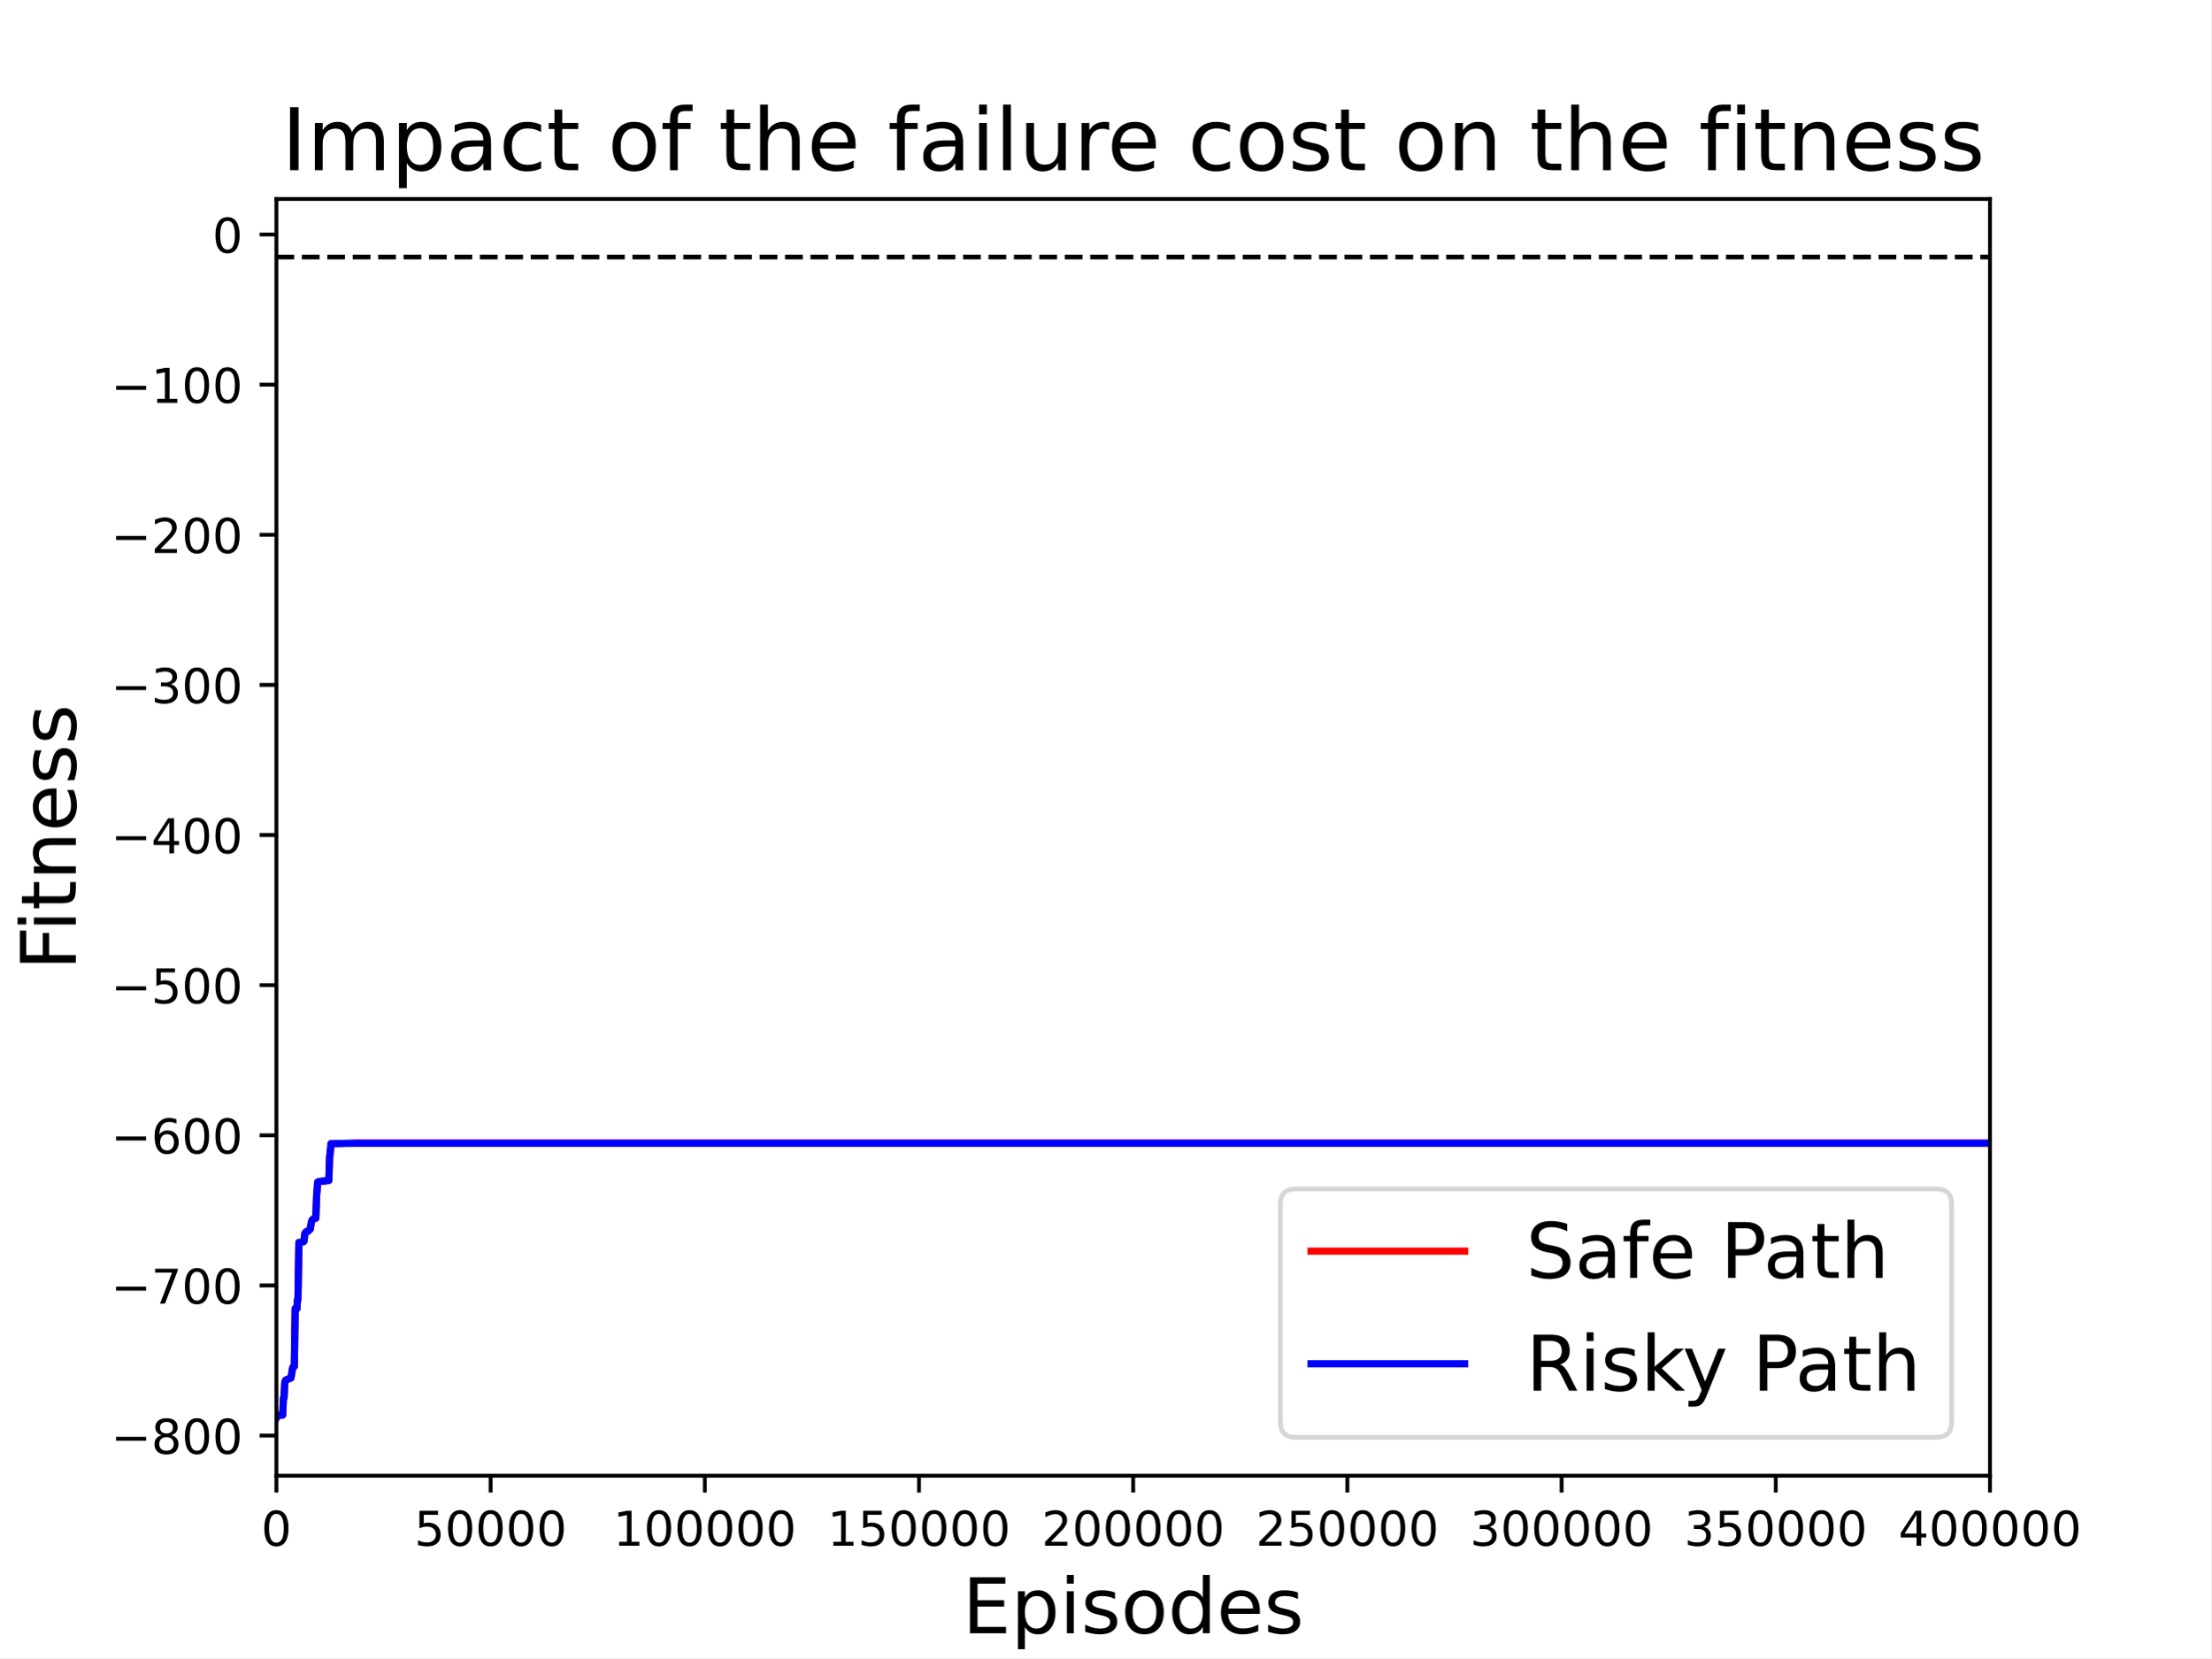
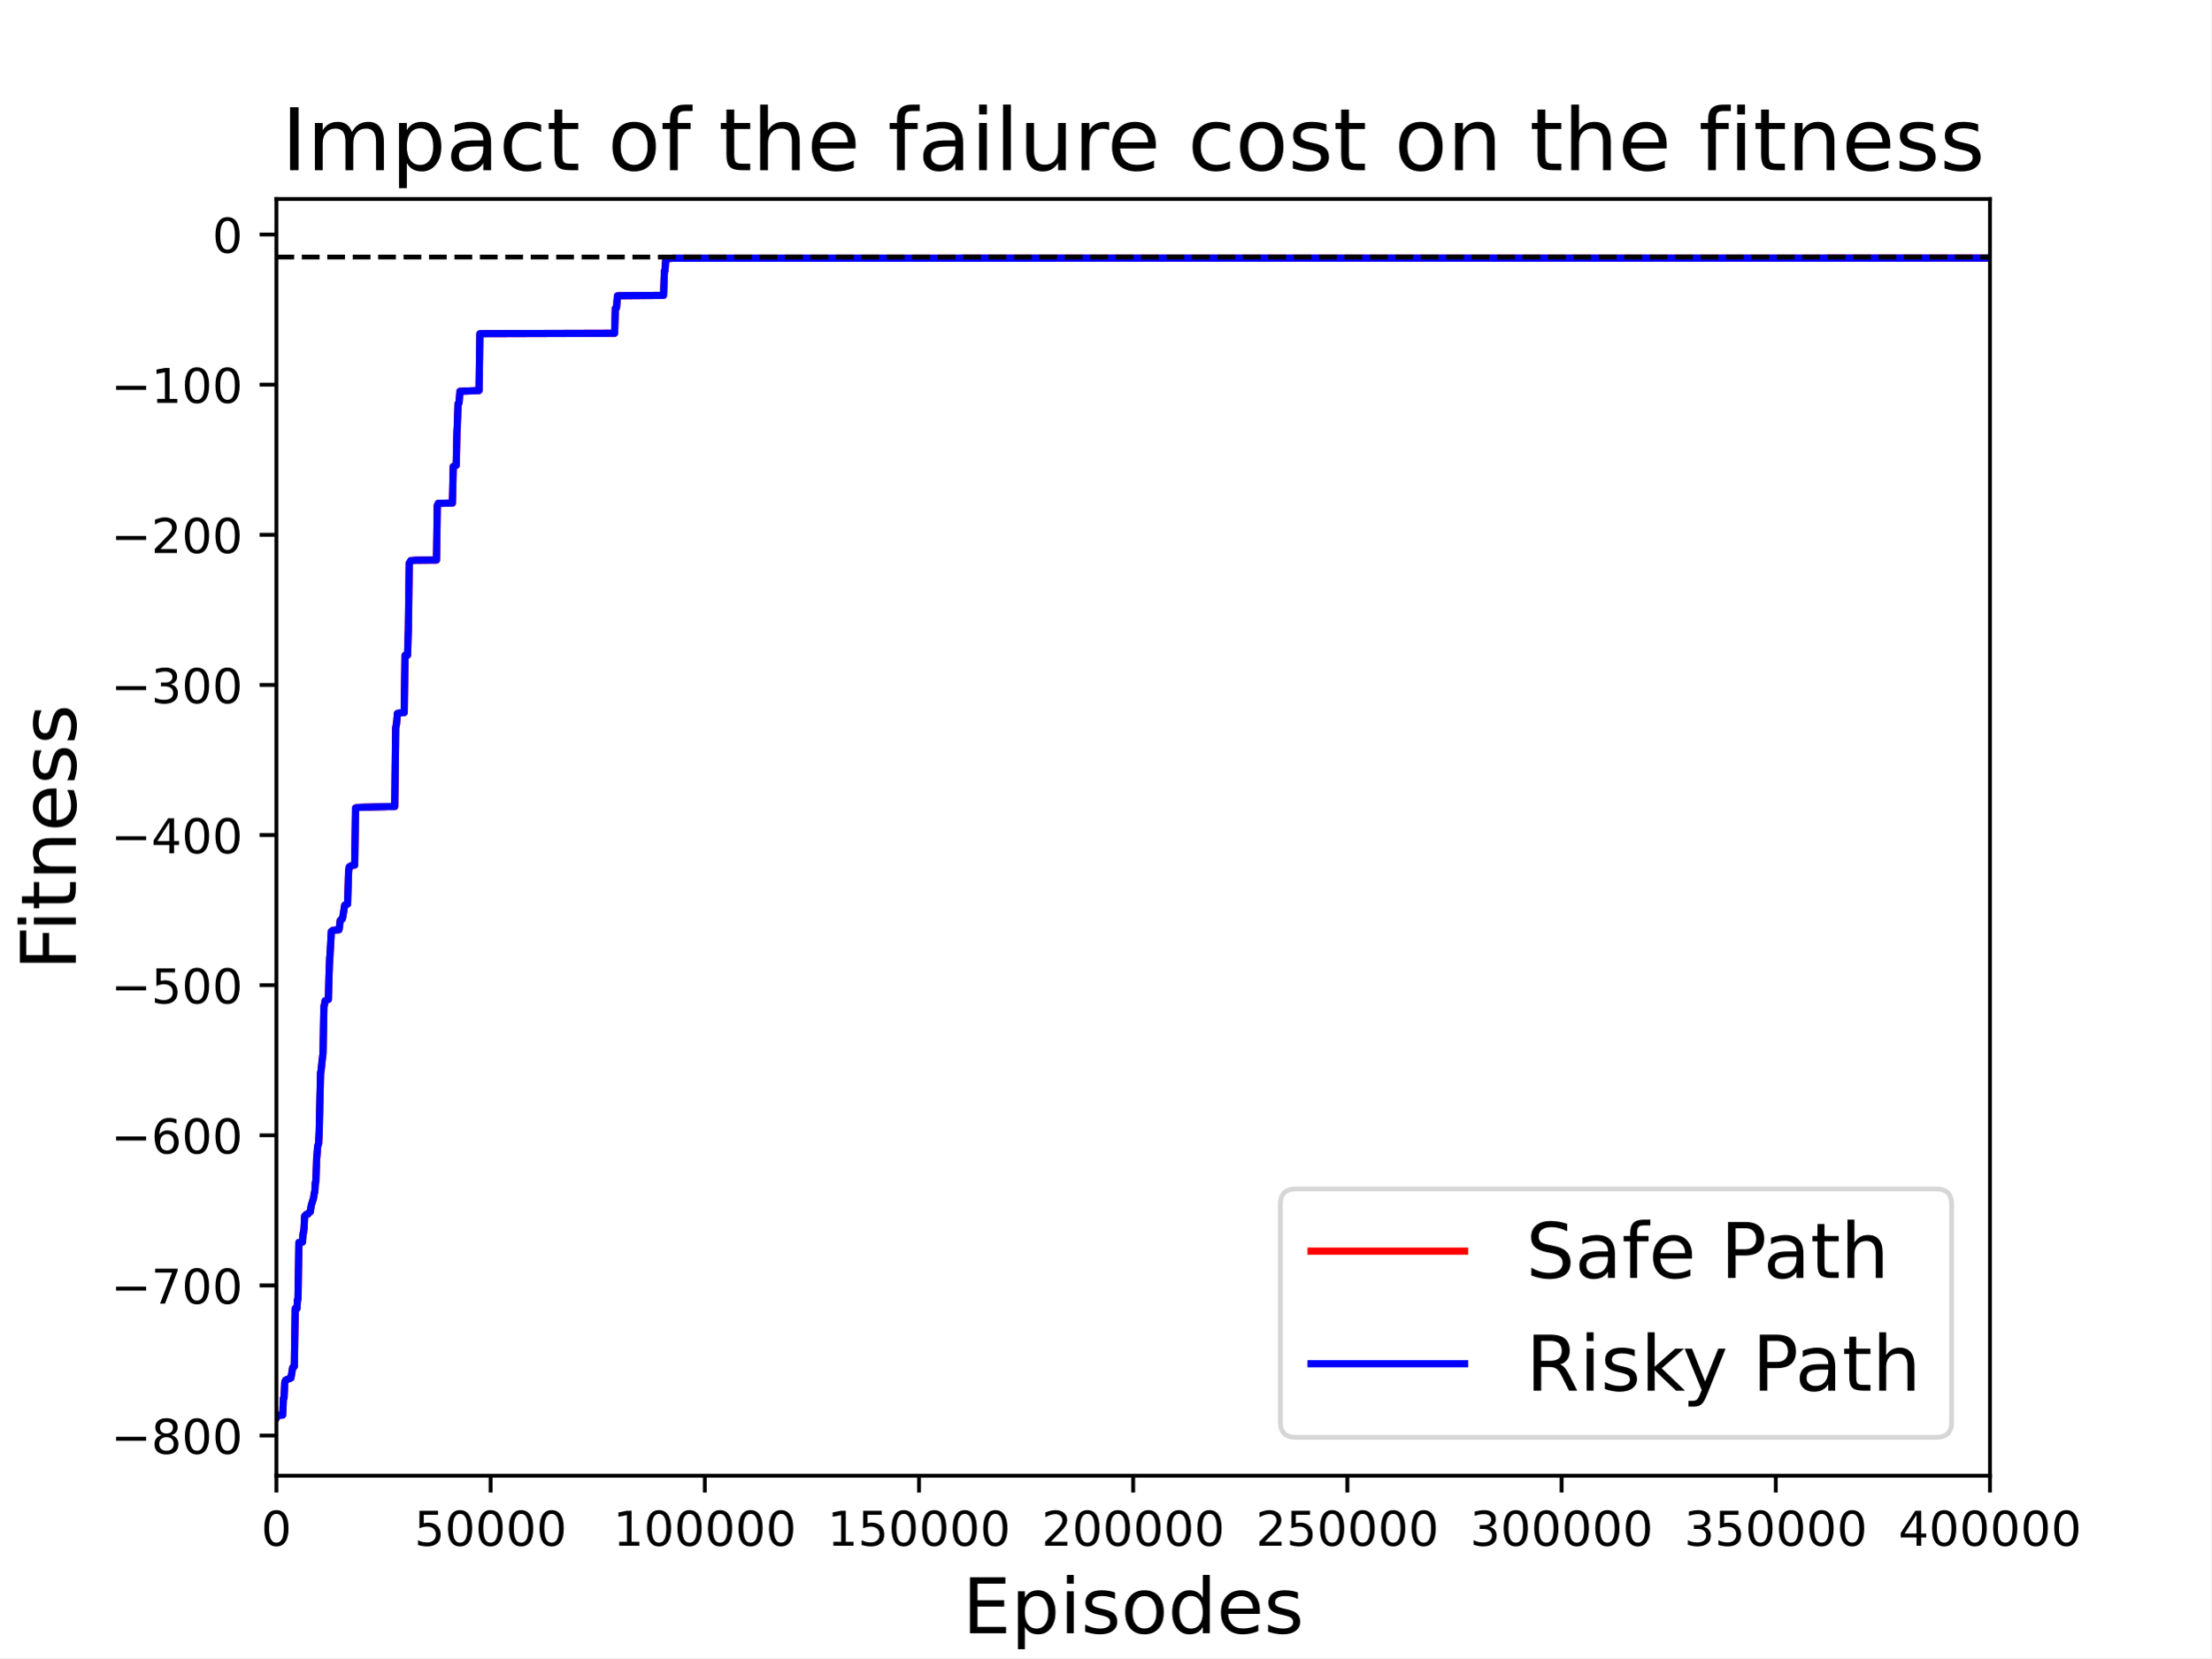
<svg xmlns="http://www.w3.org/2000/svg" xmlns:xlink="http://www.w3.org/1999/xlink" width="460.8pt" height="345.6pt" viewBox="0 0 460.8 345.6" version="1.1">
  <defs>
    <style type="text/css">*{stroke-linejoin: round; stroke-linecap: butt}</style>
  </defs>
  <g id="figure_1">
    <g id="patch_1">
      <path d="M 0 345.6  L 460.8 345.6  L 460.8 0  L 0 0  z " style="fill: #ffffff" />
    </g>
    <g id="axes_1">
      <g id="patch_2">
        <path d="M 57.6 307.584  L 414.72 307.584  L 414.72 41.472  L 57.6 41.472  z " style="fill: #ffffff" />
      </g>
      <g id="matplotlib.axis_1">
        <g id="xtick_1">
          <g id="line2d_1">
            <defs>
-               <path id="m406bb06460" d="M 0 0  L 0 3.5  " style="stroke: #000000; stroke-width: 0.8" />
-             </defs>
-             <g>
-               <use xlink:href="#m406bb06460" x="57.6" y="307.584" style="stroke: #000000; stroke-width: 0.8" />
+               <path id="m117fb49c8a" d="M 0 0  L 0 3.5  " style="stroke: #000000; stroke-width: 0.8" />
+             </defs>
+             <g>
+               <use xlink:href="#m117fb49c8a" x="57.6" y="307.584" style="stroke: #000000; stroke-width: 0.8" />
            </g>
          </g>
          <g id="text_1">
            <g transform="translate(54.41875 322.1824) scale(0.1 -0.1)">
              <defs>
                <path id="DejaVuSans-30" d="M 2034 4250  Q 1547 4250 1301 3770  Q 1056 3291 1056 2328  Q 1056 1369 1301 889  Q 1547 409 2034 409  Q 2525 409 2770 889  Q 3016 1369 3016 2328  Q 3016 3291 2770 3770  Q 2525 4250 2034 4250  z M 2034 4750  Q 2819 4750 3233 4129  Q 3647 3509 3647 2328  Q 3647 1150 3233 529  Q 2819 -91 2034 -91  Q 1250 -91 836 529  Q 422 1150 422 2328  Q 422 3509 836 4129  Q 1250 4750 2034 4750  z " transform="scale(0.015625)" />
              </defs>
              <use xlink:href="#DejaVuSans-30" />
            </g>
          </g>
        </g>
        <g id="xtick_2">
          <g id="line2d_2">
            <g>
-               <use xlink:href="#m406bb06460" x="102.24" y="307.584" style="stroke: #000000; stroke-width: 0.8" />
+               <use xlink:href="#m117fb49c8a" x="102.24" y="307.584" style="stroke: #000000; stroke-width: 0.8" />
            </g>
          </g>
          <g id="text_2">
            <g transform="translate(86.33375 322.1824) scale(0.1 -0.1)">
              <defs>
                <path id="DejaVuSans-35" d="M 691 4666  L 3169 4666  L 3169 4134  L 1269 4134  L 1269 2991  Q 1406 3038 1543 3061  Q 1681 3084 1819 3084  Q 2600 3084 3056 2656  Q 3513 2228 3513 1497  Q 3513 744 3044 326  Q 2575 -91 1722 -91  Q 1428 -91 1123 -41  Q 819 9 494 109  L 494 744  Q 775 591 1075 516  Q 1375 441 1709 441  Q 2250 441 2565 725  Q 2881 1009 2881 1497  Q 2881 1984 2565 2268  Q 2250 2553 1709 2553  Q 1456 2553 1204 2497  Q 953 2441 691 2322  L 691 4666  z " transform="scale(0.015625)" />
              </defs>
              <use xlink:href="#DejaVuSans-35" />
              <use xlink:href="#DejaVuSans-30" x="63.623" />
              <use xlink:href="#DejaVuSans-30" x="127.246" />
              <use xlink:href="#DejaVuSans-30" x="190.869" />
              <use xlink:href="#DejaVuSans-30" x="254.492" />
            </g>
          </g>
        </g>
        <g id="xtick_3">
          <g id="line2d_3">
            <g>
-               <use xlink:href="#m406bb06460" x="146.88" y="307.584" style="stroke: #000000; stroke-width: 0.8" />
+               <use xlink:href="#m117fb49c8a" x="146.88" y="307.584" style="stroke: #000000; stroke-width: 0.8" />
            </g>
          </g>
          <g id="text_3">
            <g transform="translate(127.7925 322.1824) scale(0.1 -0.1)">
              <defs>
                <path id="DejaVuSans-31" d="M 794 531  L 1825 531  L 1825 4091  L 703 3866  L 703 4441  L 1819 4666  L 2450 4666  L 2450 531  L 3481 531  L 3481 0  L 794 0  L 794 531  z " transform="scale(0.015625)" />
              </defs>
              <use xlink:href="#DejaVuSans-31" />
              <use xlink:href="#DejaVuSans-30" x="63.623" />
              <use xlink:href="#DejaVuSans-30" x="127.246" />
              <use xlink:href="#DejaVuSans-30" x="190.869" />
              <use xlink:href="#DejaVuSans-30" x="254.492" />
              <use xlink:href="#DejaVuSans-30" x="318.115" />
            </g>
          </g>
        </g>
        <g id="xtick_4">
          <g id="line2d_4">
            <g>
-               <use xlink:href="#m406bb06460" x="191.52" y="307.584" style="stroke: #000000; stroke-width: 0.8" />
+               <use xlink:href="#m117fb49c8a" x="191.52" y="307.584" style="stroke: #000000; stroke-width: 0.8" />
            </g>
          </g>
          <g id="text_4">
            <g transform="translate(172.4325 322.1824) scale(0.1 -0.1)">
              <use xlink:href="#DejaVuSans-31" />
              <use xlink:href="#DejaVuSans-35" x="63.623" />
              <use xlink:href="#DejaVuSans-30" x="127.246" />
              <use xlink:href="#DejaVuSans-30" x="190.869" />
              <use xlink:href="#DejaVuSans-30" x="254.492" />
              <use xlink:href="#DejaVuSans-30" x="318.115" />
            </g>
          </g>
        </g>
        <g id="xtick_5">
          <g id="line2d_5">
            <g>
-               <use xlink:href="#m406bb06460" x="236.16" y="307.584" style="stroke: #000000; stroke-width: 0.8" />
+               <use xlink:href="#m117fb49c8a" x="236.16" y="307.584" style="stroke: #000000; stroke-width: 0.8" />
            </g>
          </g>
          <g id="text_5">
            <g transform="translate(217.0725 322.1824) scale(0.1 -0.1)">
              <defs>
                <path id="DejaVuSans-32" d="M 1228 531  L 3431 531  L 3431 0  L 469 0  L 469 531  Q 828 903 1448 1529  Q 2069 2156 2228 2338  Q 2531 2678 2651 2914  Q 2772 3150 2772 3378  Q 2772 3750 2511 3984  Q 2250 4219 1831 4219  Q 1534 4219 1204 4116  Q 875 4013 500 3803  L 500 4441  Q 881 4594 1212 4672  Q 1544 4750 1819 4750  Q 2544 4750 2975 4387  Q 3406 4025 3406 3419  Q 3406 3131 3298 2873  Q 3191 2616 2906 2266  Q 2828 2175 2409 1742  Q 1991 1309 1228 531  z " transform="scale(0.015625)" />
              </defs>
              <use xlink:href="#DejaVuSans-32" />
              <use xlink:href="#DejaVuSans-30" x="63.623" />
              <use xlink:href="#DejaVuSans-30" x="127.246" />
              <use xlink:href="#DejaVuSans-30" x="190.869" />
              <use xlink:href="#DejaVuSans-30" x="254.492" />
              <use xlink:href="#DejaVuSans-30" x="318.115" />
            </g>
          </g>
        </g>
        <g id="xtick_6">
          <g id="line2d_6">
            <g>
-               <use xlink:href="#m406bb06460" x="280.8" y="307.584" style="stroke: #000000; stroke-width: 0.8" />
+               <use xlink:href="#m117fb49c8a" x="280.8" y="307.584" style="stroke: #000000; stroke-width: 0.8" />
            </g>
          </g>
          <g id="text_6">
            <g transform="translate(261.7125 322.1824) scale(0.1 -0.1)">
              <use xlink:href="#DejaVuSans-32" />
              <use xlink:href="#DejaVuSans-35" x="63.623" />
              <use xlink:href="#DejaVuSans-30" x="127.246" />
              <use xlink:href="#DejaVuSans-30" x="190.869" />
              <use xlink:href="#DejaVuSans-30" x="254.492" />
              <use xlink:href="#DejaVuSans-30" x="318.115" />
            </g>
          </g>
        </g>
        <g id="xtick_7">
          <g id="line2d_7">
            <g>
-               <use xlink:href="#m406bb06460" x="325.44" y="307.584" style="stroke: #000000; stroke-width: 0.8" />
+               <use xlink:href="#m117fb49c8a" x="325.44" y="307.584" style="stroke: #000000; stroke-width: 0.8" />
            </g>
          </g>
          <g id="text_7">
            <g transform="translate(306.3525 322.1824) scale(0.1 -0.1)">
              <defs>
                <path id="DejaVuSans-33" d="M 2597 2516  Q 3050 2419 3304 2112  Q 3559 1806 3559 1356  Q 3559 666 3084 287  Q 2609 -91 1734 -91  Q 1441 -91 1130 -33  Q 819 25 488 141  L 488 750  Q 750 597 1062 519  Q 1375 441 1716 441  Q 2309 441 2620 675  Q 2931 909 2931 1356  Q 2931 1769 2642 2001  Q 2353 2234 1838 2234  L 1294 2234  L 1294 2753  L 1863 2753  Q 2328 2753 2575 2939  Q 2822 3125 2822 3475  Q 2822 3834 2567 4026  Q 2313 4219 1838 4219  Q 1578 4219 1281 4162  Q 984 4106 628 3988  L 628 4550  Q 988 4650 1302 4700  Q 1616 4750 1894 4750  Q 2613 4750 3031 4423  Q 3450 4097 3450 3541  Q 3450 3153 3228 2886  Q 3006 2619 2597 2516  z " transform="scale(0.015625)" />
              </defs>
              <use xlink:href="#DejaVuSans-33" />
              <use xlink:href="#DejaVuSans-30" x="63.623" />
              <use xlink:href="#DejaVuSans-30" x="127.246" />
              <use xlink:href="#DejaVuSans-30" x="190.869" />
              <use xlink:href="#DejaVuSans-30" x="254.492" />
              <use xlink:href="#DejaVuSans-30" x="318.115" />
            </g>
          </g>
        </g>
        <g id="xtick_8">
          <g id="line2d_8">
            <g>
-               <use xlink:href="#m406bb06460" x="370.08" y="307.584" style="stroke: #000000; stroke-width: 0.8" />
+               <use xlink:href="#m117fb49c8a" x="370.08" y="307.584" style="stroke: #000000; stroke-width: 0.8" />
            </g>
          </g>
          <g id="text_8">
            <g transform="translate(350.9925 322.1824) scale(0.1 -0.1)">
              <use xlink:href="#DejaVuSans-33" />
              <use xlink:href="#DejaVuSans-35" x="63.623" />
              <use xlink:href="#DejaVuSans-30" x="127.246" />
              <use xlink:href="#DejaVuSans-30" x="190.869" />
              <use xlink:href="#DejaVuSans-30" x="254.492" />
              <use xlink:href="#DejaVuSans-30" x="318.115" />
            </g>
          </g>
        </g>
        <g id="xtick_9">
          <g id="line2d_9">
            <g>
-               <use xlink:href="#m406bb06460" x="414.72" y="307.584" style="stroke: #000000; stroke-width: 0.8" />
+               <use xlink:href="#m117fb49c8a" x="414.72" y="307.584" style="stroke: #000000; stroke-width: 0.8" />
            </g>
          </g>
          <g id="text_9">
            <g transform="translate(395.6325 322.1824) scale(0.1 -0.1)">
              <defs>
                <path id="DejaVuSans-34" d="M 2419 4116  L 825 1625  L 2419 1625  L 2419 4116  z M 2253 4666  L 3047 4666  L 3047 1625  L 3713 1625  L 3713 1100  L 3047 1100  L 3047 0  L 2419 0  L 2419 1100  L 313 1100  L 313 1709  L 2253 4666  z " transform="scale(0.015625)" />
              </defs>
              <use xlink:href="#DejaVuSans-34" />
              <use xlink:href="#DejaVuSans-30" x="63.623" />
              <use xlink:href="#DejaVuSans-30" x="127.246" />
              <use xlink:href="#DejaVuSans-30" x="190.869" />
              <use xlink:href="#DejaVuSans-30" x="254.492" />
              <use xlink:href="#DejaVuSans-30" x="318.115" />
            </g>
          </g>
        </g>
        <g id="text_10">
          <g transform="translate(200.5725 340.4196) scale(0.16 -0.16)">
            <defs>
              <path id="DejaVuSans-45" d="M 628 4666  L 3578 4666  L 3578 4134  L 1259 4134  L 1259 2753  L 3481 2753  L 3481 2222  L 1259 2222  L 1259 531  L 3634 531  L 3634 0  L 628 0  L 628 4666  z " transform="scale(0.015625)" />
              <path id="DejaVuSans-70" d="M 1159 525  L 1159 -1331  L 581 -1331  L 581 3500  L 1159 3500  L 1159 2969  Q 1341 3281 1617 3432  Q 1894 3584 2278 3584  Q 2916 3584 3314 3078  Q 3713 2572 3713 1747  Q 3713 922 3314 415  Q 2916 -91 2278 -91  Q 1894 -91 1617 61  Q 1341 213 1159 525  z M 3116 1747  Q 3116 2381 2855 2742  Q 2594 3103 2138 3103  Q 1681 3103 1420 2742  Q 1159 2381 1159 1747  Q 1159 1113 1420 752  Q 1681 391 2138 391  Q 2594 391 2855 752  Q 3116 1113 3116 1747  z " transform="scale(0.015625)" />
              <path id="DejaVuSans-69" d="M 603 3500  L 1178 3500  L 1178 0  L 603 0  L 603 3500  z M 603 4863  L 1178 4863  L 1178 4134  L 603 4134  L 603 4863  z " transform="scale(0.015625)" />
              <path id="DejaVuSans-73" d="M 2834 3397  L 2834 2853  Q 2591 2978 2328 3040  Q 2066 3103 1784 3103  Q 1356 3103 1142 2972  Q 928 2841 928 2578  Q 928 2378 1081 2264  Q 1234 2150 1697 2047  L 1894 2003  Q 2506 1872 2764 1633  Q 3022 1394 3022 966  Q 3022 478 2636 193  Q 2250 -91 1575 -91  Q 1294 -91 989 -36  Q 684 19 347 128  L 347 722  Q 666 556 975 473  Q 1284 391 1588 391  Q 1994 391 2212 530  Q 2431 669 2431 922  Q 2431 1156 2273 1281  Q 2116 1406 1581 1522  L 1381 1569  Q 847 1681 609 1914  Q 372 2147 372 2553  Q 372 3047 722 3315  Q 1072 3584 1716 3584  Q 2034 3584 2315 3537  Q 2597 3491 2834 3397  z " transform="scale(0.015625)" />
              <path id="DejaVuSans-6f" d="M 1959 3097  Q 1497 3097 1228 2736  Q 959 2375 959 1747  Q 959 1119 1226 758  Q 1494 397 1959 397  Q 2419 397 2687 759  Q 2956 1122 2956 1747  Q 2956 2369 2687 2733  Q 2419 3097 1959 3097  z M 1959 3584  Q 2709 3584 3137 3096  Q 3566 2609 3566 1747  Q 3566 888 3137 398  Q 2709 -91 1959 -91  Q 1206 -91 779 398  Q 353 888 353 1747  Q 353 2609 779 3096  Q 1206 3584 1959 3584  z " transform="scale(0.015625)" />
              <path id="DejaVuSans-64" d="M 2906 2969  L 2906 4863  L 3481 4863  L 3481 0  L 2906 0  L 2906 525  Q 2725 213 2448 61  Q 2172 -91 1784 -91  Q 1150 -91 751 415  Q 353 922 353 1747  Q 353 2572 751 3078  Q 1150 3584 1784 3584  Q 2172 3584 2448 3432  Q 2725 3281 2906 2969  z M 947 1747  Q 947 1113 1208 752  Q 1469 391 1925 391  Q 2381 391 2643 752  Q 2906 1113 2906 1747  Q 2906 2381 2643 2742  Q 2381 3103 1925 3103  Q 1469 3103 1208 2742  Q 947 2381 947 1747  z " transform="scale(0.015625)" />
              <path id="DejaVuSans-65" d="M 3597 1894  L 3597 1613  L 953 1613  Q 991 1019 1311 708  Q 1631 397 2203 397  Q 2534 397 2845 478  Q 3156 559 3463 722  L 3463 178  Q 3153 47 2828 -22  Q 2503 -91 2169 -91  Q 1331 -91 842 396  Q 353 884 353 1716  Q 353 2575 817 3079  Q 1281 3584 2069 3584  Q 2775 3584 3186 3129  Q 3597 2675 3597 1894  z M 3022 2063  Q 3016 2534 2758 2815  Q 2500 3097 2075 3097  Q 1594 3097 1305 2825  Q 1016 2553 972 2059  L 3022 2063  z " transform="scale(0.015625)" />
            </defs>
            <use xlink:href="#DejaVuSans-45" />
            <use xlink:href="#DejaVuSans-70" x="63.184" />
            <use xlink:href="#DejaVuSans-69" x="126.66" />
            <use xlink:href="#DejaVuSans-73" x="154.443" />
            <use xlink:href="#DejaVuSans-6f" x="206.543" />
            <use xlink:href="#DejaVuSans-64" x="267.725" />
            <use xlink:href="#DejaVuSans-65" x="331.201" />
            <use xlink:href="#DejaVuSans-73" x="392.725" />
          </g>
        </g>
      </g>
      <g id="matplotlib.axis_2">
        <g id="ytick_1">
          <g id="line2d_10">
            <defs>
-               <path id="m3a49906d5b" d="M 0 0  L -3.5 0  " style="stroke: #000000; stroke-width: 0.8" />
-             </defs>
-             <g>
-               <use xlink:href="#m3a49906d5b" x="57.6" y="299.22" style="stroke: #000000; stroke-width: 0.8" />
+               <path id="md0bcd72474" d="M 0 0  L -3.5 0  " style="stroke: #000000; stroke-width: 0.8" />
+             </defs>
+             <g>
+               <use xlink:href="#md0bcd72474" x="57.6" y="299.22" style="stroke: #000000; stroke-width: 0.8" />
            </g>
          </g>
          <g id="text_11">
            <g transform="translate(23.13281 303.0195) scale(0.1 -0.1)">
              <defs>
                <path id="DejaVuSans-2212" d="M 678 2272  L 4684 2272  L 4684 1741  L 678 1741  L 678 2272  z " transform="scale(0.015625)" />
                <path id="DejaVuSans-38" d="M 2034 2216  Q 1584 2216 1326 1975  Q 1069 1734 1069 1313  Q 1069 891 1326 650  Q 1584 409 2034 409  Q 2484 409 2743 651  Q 3003 894 3003 1313  Q 3003 1734 2745 1975  Q 2488 2216 2034 2216  z M 1403 2484  Q 997 2584 770 2862  Q 544 3141 544 3541  Q 544 4100 942 4425  Q 1341 4750 2034 4750  Q 2731 4750 3128 4425  Q 3525 4100 3525 3541  Q 3525 3141 3298 2862  Q 3072 2584 2669 2484  Q 3125 2378 3379 2068  Q 3634 1759 3634 1313  Q 3634 634 3220 271  Q 2806 -91 2034 -91  Q 1263 -91 848 271  Q 434 634 434 1313  Q 434 1759 690 2068  Q 947 2378 1403 2484  z M 1172 3481  Q 1172 3119 1398 2916  Q 1625 2713 2034 2713  Q 2441 2713 2670 2916  Q 2900 3119 2900 3481  Q 2900 3844 2670 4047  Q 2441 4250 2034 4250  Q 1625 4250 1398 4047  Q 1172 3844 1172 3481  z " transform="scale(0.015625)" />
              </defs>
              <use xlink:href="#DejaVuSans-2212" />
              <use xlink:href="#DejaVuSans-38" x="83.789" />
              <use xlink:href="#DejaVuSans-30" x="147.412" />
              <use xlink:href="#DejaVuSans-30" x="211.035" />
            </g>
          </g>
        </g>
        <g id="ytick_2">
          <g id="line2d_11">
            <g>
-               <use xlink:href="#m3a49906d5b" x="57.6" y="267.927" style="stroke: #000000; stroke-width: 0.8" />
+               <use xlink:href="#md0bcd72474" x="57.6" y="267.927" style="stroke: #000000; stroke-width: 0.8" />
            </g>
          </g>
          <g id="text_12">
            <g transform="translate(23.13281 271.7262) scale(0.1 -0.1)">
              <defs>
                <path id="DejaVuSans-37" d="M 525 4666  L 3525 4666  L 3525 4397  L 1831 0  L 1172 0  L 2766 4134  L 525 4134  L 525 4666  z " transform="scale(0.015625)" />
              </defs>
              <use xlink:href="#DejaVuSans-2212" />
              <use xlink:href="#DejaVuSans-37" x="83.789" />
              <use xlink:href="#DejaVuSans-30" x="147.412" />
              <use xlink:href="#DejaVuSans-30" x="211.035" />
            </g>
          </g>
        </g>
        <g id="ytick_3">
          <g id="line2d_12">
            <g>
-               <use xlink:href="#m3a49906d5b" x="57.6" y="236.634" style="stroke: #000000; stroke-width: 0.8" />
+               <use xlink:href="#md0bcd72474" x="57.6" y="236.634" style="stroke: #000000; stroke-width: 0.8" />
            </g>
          </g>
          <g id="text_13">
            <g transform="translate(23.13281 240.4329) scale(0.1 -0.1)">
              <defs>
                <path id="DejaVuSans-36" d="M 2113 2584  Q 1688 2584 1439 2293  Q 1191 2003 1191 1497  Q 1191 994 1439 701  Q 1688 409 2113 409  Q 2538 409 2786 701  Q 3034 994 3034 1497  Q 3034 2003 2786 2293  Q 2538 2584 2113 2584  z M 3366 4563  L 3366 3988  Q 3128 4100 2886 4159  Q 2644 4219 2406 4219  Q 1781 4219 1451 3797  Q 1122 3375 1075 2522  Q 1259 2794 1537 2939  Q 1816 3084 2150 3084  Q 2853 3084 3261 2657  Q 3669 2231 3669 1497  Q 3669 778 3244 343  Q 2819 -91 2113 -91  Q 1303 -91 875 529  Q 447 1150 447 2328  Q 447 3434 972 4092  Q 1497 4750 2381 4750  Q 2619 4750 2861 4703  Q 3103 4656 3366 4563  z " transform="scale(0.015625)" />
              </defs>
              <use xlink:href="#DejaVuSans-2212" />
              <use xlink:href="#DejaVuSans-36" x="83.789" />
              <use xlink:href="#DejaVuSans-30" x="147.412" />
              <use xlink:href="#DejaVuSans-30" x="211.035" />
            </g>
          </g>
        </g>
        <g id="ytick_4">
          <g id="line2d_13">
            <g>
-               <use xlink:href="#m3a49906d5b" x="57.6" y="205.34" style="stroke: #000000; stroke-width: 0.8" />
+               <use xlink:href="#md0bcd72474" x="57.6" y="205.34" style="stroke: #000000; stroke-width: 0.8" />
            </g>
          </g>
          <g id="text_14">
            <g transform="translate(23.13281 209.1396) scale(0.1 -0.1)">
              <use xlink:href="#DejaVuSans-2212" />
              <use xlink:href="#DejaVuSans-35" x="83.789" />
              <use xlink:href="#DejaVuSans-30" x="147.412" />
              <use xlink:href="#DejaVuSans-30" x="211.035" />
            </g>
          </g>
        </g>
        <g id="ytick_5">
          <g id="line2d_14">
            <g>
-               <use xlink:href="#m3a49906d5b" x="57.6" y="174.047" style="stroke: #000000; stroke-width: 0.8" />
+               <use xlink:href="#md0bcd72474" x="57.6" y="174.047" style="stroke: #000000; stroke-width: 0.8" />
            </g>
          </g>
          <g id="text_15">
            <g transform="translate(23.13281 177.8464) scale(0.1 -0.1)">
              <use xlink:href="#DejaVuSans-2212" />
              <use xlink:href="#DejaVuSans-34" x="83.789" />
              <use xlink:href="#DejaVuSans-30" x="147.412" />
              <use xlink:href="#DejaVuSans-30" x="211.035" />
            </g>
          </g>
        </g>
        <g id="ytick_6">
          <g id="line2d_15">
            <g>
-               <use xlink:href="#m3a49906d5b" x="57.6" y="142.754" style="stroke: #000000; stroke-width: 0.8" />
+               <use xlink:href="#md0bcd72474" x="57.6" y="142.754" style="stroke: #000000; stroke-width: 0.8" />
            </g>
          </g>
          <g id="text_16">
            <g transform="translate(23.13281 146.5531) scale(0.1 -0.1)">
              <use xlink:href="#DejaVuSans-2212" />
              <use xlink:href="#DejaVuSans-33" x="83.789" />
              <use xlink:href="#DejaVuSans-30" x="147.412" />
              <use xlink:href="#DejaVuSans-30" x="211.035" />
            </g>
          </g>
        </g>
        <g id="ytick_7">
          <g id="line2d_16">
            <g>
-               <use xlink:href="#m3a49906d5b" x="57.6" y="111.461" style="stroke: #000000; stroke-width: 0.8" />
+               <use xlink:href="#md0bcd72474" x="57.6" y="111.461" style="stroke: #000000; stroke-width: 0.8" />
            </g>
          </g>
          <g id="text_17">
            <g transform="translate(23.13281 115.2598) scale(0.1 -0.1)">
              <use xlink:href="#DejaVuSans-2212" />
              <use xlink:href="#DejaVuSans-32" x="83.789" />
              <use xlink:href="#DejaVuSans-30" x="147.412" />
              <use xlink:href="#DejaVuSans-30" x="211.035" />
            </g>
          </g>
        </g>
        <g id="ytick_8">
          <g id="line2d_17">
            <g>
-               <use xlink:href="#m3a49906d5b" x="57.6" y="80.167" style="stroke: #000000; stroke-width: 0.8" />
+               <use xlink:href="#md0bcd72474" x="57.6" y="80.167" style="stroke: #000000; stroke-width: 0.8" />
            </g>
          </g>
          <g id="text_18">
            <g transform="translate(23.13281 83.96651) scale(0.1 -0.1)">
              <use xlink:href="#DejaVuSans-2212" />
              <use xlink:href="#DejaVuSans-31" x="83.789" />
              <use xlink:href="#DejaVuSans-30" x="147.412" />
              <use xlink:href="#DejaVuSans-30" x="211.035" />
            </g>
          </g>
        </g>
        <g id="ytick_9">
          <g id="line2d_18">
            <g>
-               <use xlink:href="#m3a49906d5b" x="57.6" y="48.874" style="stroke: #000000; stroke-width: 0.8" />
+               <use xlink:href="#md0bcd72474" x="57.6" y="48.874" style="stroke: #000000; stroke-width: 0.8" />
            </g>
          </g>
          <g id="text_19">
            <g transform="translate(44.2375 52.67323) scale(0.1 -0.1)">
              <use xlink:href="#DejaVuSans-30" />
            </g>
          </g>
        </g>
        <g id="text_20">
          <g transform="translate(15.80531 202.2355) rotate(-90) scale(0.16 -0.16)">
            <defs>
              <path id="DejaVuSans-46" d="M 628 4666  L 3309 4666  L 3309 4134  L 1259 4134  L 1259 2759  L 3109 2759  L 3109 2228  L 1259 2228  L 1259 0  L 628 0  L 628 4666  z " transform="scale(0.015625)" />
              <path id="DejaVuSans-74" d="M 1172 4494  L 1172 3500  L 2356 3500  L 2356 3053  L 1172 3053  L 1172 1153  Q 1172 725 1289 603  Q 1406 481 1766 481  L 2356 481  L 2356 0  L 1766 0  Q 1100 0 847 248  Q 594 497 594 1153  L 594 3053  L 172 3053  L 172 3500  L 594 3500  L 594 4494  L 1172 4494  z " transform="scale(0.015625)" />
              <path id="DejaVuSans-6e" d="M 3513 2113  L 3513 0  L 2938 0  L 2938 2094  Q 2938 2591 2744 2837  Q 2550 3084 2163 3084  Q 1697 3084 1428 2787  Q 1159 2491 1159 1978  L 1159 0  L 581 0  L 581 3500  L 1159 3500  L 1159 2956  Q 1366 3272 1645 3428  Q 1925 3584 2291 3584  Q 2894 3584 3203 3211  Q 3513 2838 3513 2113  z " transform="scale(0.015625)" />
            </defs>
            <use xlink:href="#DejaVuSans-46" />
            <use xlink:href="#DejaVuSans-69" x="50.27" />
            <use xlink:href="#DejaVuSans-74" x="78.053" />
            <use xlink:href="#DejaVuSans-6e" x="117.262" />
            <use xlink:href="#DejaVuSans-65" x="180.641" />
            <use xlink:href="#DejaVuSans-73" x="242.164" />
            <use xlink:href="#DejaVuSans-73" x="294.264" />
          </g>
        </g>
      </g>
      <g id="line2d_19">
-         <path d="M 57.627 295.488  L 57.914 295.013  L 58.897 294.946  L 59.054 291.456  L 59.182 291.383  L 59.343 288.107  L 59.51 287.689  L 59.639 287.662  L 59.753 287.551  L 59.907 287.51  L 60.621 287.218  L 60.835 285.989  L 60.984 285.065  L 61.181 284.808  L 61.33 284.808  L 61.517 272.75  L 61.872 272.75  L 61.991 270.917  L 62.095 270.778  L 62.288 258.972  L 62.616 258.932  L 63.226 258.821  L 63.374 258.647  L 63.378 258.549  L 63.529 257.082  L 63.604 256.971  L 63.759 256.775  L 64.199 256.631  L 64.255 256.493  L 64.416 256.308  L 64.648 256.2  L 64.88 254.749  L 65.005 254.384  L 65.054 254.274  L 65.202 254.207  L 65.266 254.096  L 65.422 253.974  L 65.81 253.913  L 65.995 248.814  L 66.024 248.725  L 66.206 246.382  L 66.495 246.272  L 66.647 246.249  L 67.814 246.14  L 68.521 246.048  L 68.691 240.916  L 68.767 240.812  L 68.961 238.392  L 73.942 238.281  L 74.672 238.278  L 414.72 238.278  L 414.72 238.278  " clip-path="url(#p8739d064c6)" style="fill: none; stroke: #ff0000; stroke-width: 1.5; stroke-linecap: square" />
+         <path d="M 57.627 295.488  L 57.914 295.013  L 58.897 294.946  L 59.054 291.456  L 59.182 291.383  L 59.343 288.107  L 59.51 287.689  L 59.639 287.662  L 59.753 287.551  L 59.907 287.51  L 60.621 287.218  L 60.835 285.989  L 60.984 285.065  L 61.181 284.808  L 61.33 284.808  L 61.517 272.75  L 61.872 272.75  L 61.991 270.917  L 62.095 270.778  L 62.288 258.972  L 62.616 258.932  L 63.03 258.887  L 63.158 257.073  L 63.239 256.954  L 63.361 255.945  L 63.486 253.479  L 63.603 253.37  L 63.759 253.17  L 64.199 253.025  L 64.255 252.888  L 64.416 252.703  L 64.648 252.595  L 64.88 251.144  L 65.005 250.779  L 65.054 250.669  L 65.329 249.723  L 65.516 248.6  L 65.596 248.437  L 65.716 246.437  L 65.811 246.311  L 65.995 241.273  L 66.024 241.184  L 66.207 238.81  L 66.269 238.7  L 66.393 238.353  L 66.52 235.772  L 66.649 229.941  L 66.806 223.518  L 66.899 223.351  L 66.935 222.838  L 67.125 221.074  L 67.314 219.48  L 67.495 209.852  L 67.565 209.557  L 67.748 208.592  L 68.155 208.434  L 68.326 208.338  L 68.427 208.313  L 68.555 203.466  L 68.712 199.42  L 68.763 199.31  L 68.775 198.937  L 69.047 194.147  L 69.172 194.061  L 69.38 193.903  L 70.628 193.791  L 70.738 193.24  L 70.888 191.856  L 71.146 191.648  L 71.329 191.538  L 71.473 190.87  L 71.829 188.68  L 72.428 188.431  L 72.637 181.667  L 72.778 180.679  L 73.121 180.492  L 73.463 180.368  L 73.903 180.312  L 74.095 168.4  L 74.821 168.289  L 75.633 168.25  L 80.301 168.139  L 80.626 168.115  L 82.253 168.11  L 82.455 151.721  L 82.575 151.066  L 82.624 150.966  L 82.816 148.703  L 83.46 148.586  L 83.806 148.561  L 84.23 148.517  L 84.405 136.599  L 84.924 136.55  L 85.087 131.349  L 85.092 131.348  L 85.285 117.357  L 85.418 117.192  L 85.595 116.847  L 86.62 116.766  L 90.96 116.726  L 91.13 105.367  L 91.167 105.251  L 91.336 104.909  L 94.277 104.846  L 94.457 97.232  L 95.066 96.979  L 95.235 89.458  L 95.272 89.376  L 95.454 84.139  L 95.658 83.993  L 95.848 81.561  L 99.728 81.395  L 99.829 81.395  L 99.999 69.565  L 100.697 69.533  L 128.082 69.452  L 128.237 64.242  L 128.484 64.152  L 128.669 61.664  L 129.067 61.628  L 138.276 61.551  L 138.462 56.494  L 138.572 56.41  L 138.763 53.927  L 140.383 53.808  L 414.72 53.789  L 414.72 53.789  " clip-path="url(#pb55eafd74a)" style="fill: none; stroke: #ff0000; stroke-width: 1.5; stroke-linecap: square" />
      </g>
      <g id="line2d_20">
-         <path d="M 57.627 295.488  L 57.914 295.013  L 58.897 294.946  L 59.054 291.456  L 59.182 291.383  L 59.343 288.107  L 59.51 287.689  L 59.639 287.662  L 59.753 287.551  L 59.907 287.51  L 60.621 287.218  L 60.835 285.989  L 60.984 285.065  L 61.181 284.808  L 61.33 284.808  L 61.517 272.75  L 61.872 272.75  L 61.991 270.917  L 62.095 270.778  L 62.288 258.972  L 62.616 258.932  L 63.226 258.821  L 63.374 258.647  L 63.378 258.549  L 63.529 257.082  L 63.604 256.971  L 63.759 256.775  L 64.199 256.631  L 64.255 256.493  L 64.416 256.308  L 64.648 256.2  L 64.88 254.749  L 65.005 254.384  L 65.054 254.274  L 65.202 254.207  L 65.266 254.096  L 65.422 253.974  L 65.81 253.913  L 65.995 248.814  L 66.024 248.725  L 66.206 246.382  L 66.495 246.272  L 66.647 246.249  L 67.814 246.14  L 68.521 246.048  L 68.691 240.916  L 68.767 240.812  L 68.961 238.392  L 73.942 238.281  L 74.672 238.278  L 414.72 238.278  L 414.72 238.278  " clip-path="url(#p8739d064c6)" style="fill: none; stroke: #0000ff; stroke-width: 1.5; stroke-linecap: square" />
+         <path d="M 57.627 295.488  L 57.914 295.013  L 58.897 294.946  L 59.054 291.456  L 59.182 291.383  L 59.343 288.107  L 59.51 287.689  L 59.639 287.662  L 59.753 287.551  L 59.907 287.51  L 60.621 287.218  L 60.835 285.989  L 60.984 285.065  L 61.181 284.808  L 61.33 284.808  L 61.517 272.75  L 61.872 272.75  L 61.991 270.917  L 62.095 270.778  L 62.288 258.972  L 62.616 258.932  L 63.03 258.887  L 63.158 257.073  L 63.239 256.954  L 63.361 255.945  L 63.486 253.479  L 63.603 253.37  L 63.759 253.17  L 64.199 253.025  L 64.255 252.888  L 64.416 252.703  L 64.648 252.595  L 64.88 251.144  L 65.005 250.779  L 65.054 250.669  L 65.329 249.723  L 65.516 248.6  L 65.596 248.437  L 65.716 246.437  L 65.811 246.311  L 65.995 241.273  L 66.024 241.184  L 66.207 238.81  L 66.269 238.7  L 66.393 238.353  L 66.52 235.772  L 66.649 229.941  L 66.806 223.518  L 66.899 223.351  L 66.935 222.838  L 67.125 221.074  L 67.314 219.48  L 67.495 209.852  L 67.565 209.557  L 67.748 208.592  L 68.155 208.434  L 68.326 208.338  L 68.427 208.313  L 68.555 203.466  L 68.712 199.42  L 68.763 199.31  L 68.775 198.937  L 69.047 194.147  L 69.172 194.061  L 69.38 193.903  L 70.628 193.791  L 70.738 193.24  L 70.888 191.856  L 71.146 191.648  L 71.329 191.538  L 71.473 190.87  L 71.829 188.68  L 72.428 188.431  L 72.637 181.667  L 72.778 180.679  L 73.121 180.492  L 73.463 180.368  L 73.903 180.312  L 74.095 168.4  L 74.821 168.289  L 75.633 168.25  L 80.301 168.139  L 80.626 168.115  L 82.253 168.11  L 82.455 151.721  L 82.575 151.066  L 82.624 150.966  L 82.816 148.703  L 83.46 148.586  L 83.806 148.561  L 84.23 148.517  L 84.405 136.599  L 84.924 136.55  L 85.087 131.349  L 85.092 131.348  L 85.285 117.357  L 85.418 117.192  L 85.595 116.847  L 86.62 116.766  L 90.96 116.726  L 91.13 105.367  L 91.167 105.251  L 91.336 104.909  L 94.277 104.846  L 94.457 97.232  L 95.066 96.979  L 95.235 89.458  L 95.272 89.376  L 95.454 84.139  L 95.658 83.993  L 95.848 81.561  L 99.728 81.395  L 99.829 81.395  L 99.999 69.565  L 100.697 69.533  L 128.082 69.452  L 128.237 64.242  L 128.484 64.152  L 128.669 61.664  L 129.067 61.628  L 138.276 61.551  L 138.462 56.494  L 138.572 56.41  L 138.763 53.927  L 140.383 53.808  L 414.72 53.789  L 414.72 53.789  " clip-path="url(#pb55eafd74a)" style="fill: none; stroke: #0000ff; stroke-width: 1.5; stroke-linecap: square" />
      </g>
      <g id="line2d_21">
-         <path d="M 57.6 53.568  L 414.72 53.568  " clip-path="url(#p8739d064c6)" style="fill: none; stroke-dasharray: 3.7,1.6; stroke-dashoffset: 0; stroke: #000000" />
+         <path d="M 57.6 53.568  L 414.72 53.568  " clip-path="url(#pb55eafd74a)" style="fill: none; stroke-dasharray: 3.7,1.6; stroke-dashoffset: 0; stroke: #000000" />
      </g>
      <g id="patch_3">
        <path d="M 57.6 307.584  L 57.6 41.472  " style="fill: none; stroke: #000000; stroke-width: 0.8; stroke-linejoin: miter; stroke-linecap: square" />
      </g>
      <g id="patch_4">
        <path d="M 414.72 307.584  L 414.72 41.472  " style="fill: none; stroke: #000000; stroke-width: 0.8; stroke-linejoin: miter; stroke-linecap: square" />
      </g>
      <g id="patch_5">
        <path d="M 57.6 307.584  L 414.72 307.584  " style="fill: none; stroke: #000000; stroke-width: 0.8; stroke-linejoin: miter; stroke-linecap: square" />
      </g>
      <g id="patch_6">
        <path d="M 57.6 41.472  L 414.72 41.472  " style="fill: none; stroke: #000000; stroke-width: 0.8; stroke-linejoin: miter; stroke-linecap: square" />
      </g>
      <g id="text_21">
        <g transform="translate(58.67437 35.472) scale(0.18 -0.18)">
          <defs>
            <path id="DejaVuSans-49" d="M 628 4666  L 1259 4666  L 1259 0  L 628 0  L 628 4666  z " transform="scale(0.015625)" />
            <path id="DejaVuSans-6d" d="M 3328 2828  Q 3544 3216 3844 3400  Q 4144 3584 4550 3584  Q 5097 3584 5394 3201  Q 5691 2819 5691 2113  L 5691 0  L 5113 0  L 5113 2094  Q 5113 2597 4934 2840  Q 4756 3084 4391 3084  Q 3944 3084 3684 2787  Q 3425 2491 3425 1978  L 3425 0  L 2847 0  L 2847 2094  Q 2847 2600 2669 2842  Q 2491 3084 2119 3084  Q 1678 3084 1418 2786  Q 1159 2488 1159 1978  L 1159 0  L 581 0  L 581 3500  L 1159 3500  L 1159 2956  Q 1356 3278 1631 3431  Q 1906 3584 2284 3584  Q 2666 3584 2933 3390  Q 3200 3197 3328 2828  z " transform="scale(0.015625)" />
            <path id="DejaVuSans-61" d="M 2194 1759  Q 1497 1759 1228 1600  Q 959 1441 959 1056  Q 959 750 1161 570  Q 1363 391 1709 391  Q 2188 391 2477 730  Q 2766 1069 2766 1631  L 2766 1759  L 2194 1759  z M 3341 1997  L 3341 0  L 2766 0  L 2766 531  Q 2569 213 2275 61  Q 1981 -91 1556 -91  Q 1019 -91 701 211  Q 384 513 384 1019  Q 384 1609 779 1909  Q 1175 2209 1959 2209  L 2766 2209  L 2766 2266  Q 2766 2663 2505 2880  Q 2244 3097 1772 3097  Q 1472 3097 1187 3025  Q 903 2953 641 2809  L 641 3341  Q 956 3463 1253 3523  Q 1550 3584 1831 3584  Q 2591 3584 2966 3190  Q 3341 2797 3341 1997  z " transform="scale(0.015625)" />
            <path id="DejaVuSans-63" d="M 3122 3366  L 3122 2828  Q 2878 2963 2633 3030  Q 2388 3097 2138 3097  Q 1578 3097 1268 2742  Q 959 2388 959 1747  Q 959 1106 1268 751  Q 1578 397 2138 397  Q 2388 397 2633 464  Q 2878 531 3122 666  L 3122 134  Q 2881 22 2623 -34  Q 2366 -91 2075 -91  Q 1284 -91 818 406  Q 353 903 353 1747  Q 353 2603 823 3093  Q 1294 3584 2113 3584  Q 2378 3584 2631 3529  Q 2884 3475 3122 3366  z " transform="scale(0.015625)" />
            <path id="DejaVuSans-20" transform="scale(0.015625)" />
            <path id="DejaVuSans-66" d="M 2375 4863  L 2375 4384  L 1825 4384  Q 1516 4384 1395 4259  Q 1275 4134 1275 3809  L 1275 3500  L 2222 3500  L 2222 3053  L 1275 3053  L 1275 0  L 697 0  L 697 3053  L 147 3053  L 147 3500  L 697 3500  L 697 3744  Q 697 4328 969 4595  Q 1241 4863 1831 4863  L 2375 4863  z " transform="scale(0.015625)" />
            <path id="DejaVuSans-68" d="M 3513 2113  L 3513 0  L 2938 0  L 2938 2094  Q 2938 2591 2744 2837  Q 2550 3084 2163 3084  Q 1697 3084 1428 2787  Q 1159 2491 1159 1978  L 1159 0  L 581 0  L 581 4863  L 1159 4863  L 1159 2956  Q 1366 3272 1645 3428  Q 1925 3584 2291 3584  Q 2894 3584 3203 3211  Q 3513 2838 3513 2113  z " transform="scale(0.015625)" />
            <path id="DejaVuSans-6c" d="M 603 4863  L 1178 4863  L 1178 0  L 603 0  L 603 4863  z " transform="scale(0.015625)" />
            <path id="DejaVuSans-75" d="M 544 1381  L 544 3500  L 1119 3500  L 1119 1403  Q 1119 906 1312 657  Q 1506 409 1894 409  Q 2359 409 2629 706  Q 2900 1003 2900 1516  L 2900 3500  L 3475 3500  L 3475 0  L 2900 0  L 2900 538  Q 2691 219 2414 64  Q 2138 -91 1772 -91  Q 1169 -91 856 284  Q 544 659 544 1381  z M 1991 3584  L 1991 3584  z " transform="scale(0.015625)" />
            <path id="DejaVuSans-72" d="M 2631 2963  Q 2534 3019 2420 3045  Q 2306 3072 2169 3072  Q 1681 3072 1420 2755  Q 1159 2438 1159 1844  L 1159 0  L 581 0  L 581 3500  L 1159 3500  L 1159 2956  Q 1341 3275 1631 3429  Q 1922 3584 2338 3584  Q 2397 3584 2469 3576  Q 2541 3569 2628 3553  L 2631 2963  z " transform="scale(0.015625)" />
          </defs>
          <use xlink:href="#DejaVuSans-49" />
          <use xlink:href="#DejaVuSans-6d" x="29.492" />
          <use xlink:href="#DejaVuSans-70" x="126.904" />
          <use xlink:href="#DejaVuSans-61" x="190.381" />
          <use xlink:href="#DejaVuSans-63" x="251.66" />
          <use xlink:href="#DejaVuSans-74" x="306.641" />
          <use xlink:href="#DejaVuSans-20" x="345.85" />
          <use xlink:href="#DejaVuSans-6f" x="377.637" />
          <use xlink:href="#DejaVuSans-66" x="438.818" />
          <use xlink:href="#DejaVuSans-20" x="474.023" />
          <use xlink:href="#DejaVuSans-74" x="505.811" />
          <use xlink:href="#DejaVuSans-68" x="545.02" />
          <use xlink:href="#DejaVuSans-65" x="608.398" />
          <use xlink:href="#DejaVuSans-20" x="669.922" />
          <use xlink:href="#DejaVuSans-66" x="701.709" />
          <use xlink:href="#DejaVuSans-61" x="736.914" />
          <use xlink:href="#DejaVuSans-69" x="798.193" />
          <use xlink:href="#DejaVuSans-6c" x="825.977" />
          <use xlink:href="#DejaVuSans-75" x="853.76" />
          <use xlink:href="#DejaVuSans-72" x="917.139" />
          <use xlink:href="#DejaVuSans-65" x="956.002" />
          <use xlink:href="#DejaVuSans-20" x="1017.525" />
          <use xlink:href="#DejaVuSans-63" x="1049.312" />
          <use xlink:href="#DejaVuSans-6f" x="1104.293" />
          <use xlink:href="#DejaVuSans-73" x="1165.475" />
          <use xlink:href="#DejaVuSans-74" x="1217.574" />
          <use xlink:href="#DejaVuSans-20" x="1256.783" />
          <use xlink:href="#DejaVuSans-6f" x="1288.57" />
          <use xlink:href="#DejaVuSans-6e" x="1349.752" />
          <use xlink:href="#DejaVuSans-20" x="1413.131" />
          <use xlink:href="#DejaVuSans-74" x="1444.918" />
          <use xlink:href="#DejaVuSans-68" x="1484.127" />
          <use xlink:href="#DejaVuSans-65" x="1547.506" />
          <use xlink:href="#DejaVuSans-20" x="1609.029" />
          <use xlink:href="#DejaVuSans-66" x="1640.816" />
          <use xlink:href="#DejaVuSans-69" x="1676.021" />
          <use xlink:href="#DejaVuSans-74" x="1703.805" />
          <use xlink:href="#DejaVuSans-6e" x="1743.014" />
          <use xlink:href="#DejaVuSans-65" x="1806.393" />
          <use xlink:href="#DejaVuSans-73" x="1867.916" />
          <use xlink:href="#DejaVuSans-73" x="1920.016" />
        </g>
      </g>
      <g id="legend_1">
        <g id="patch_7">
          <path d="M 270.038 299.584  L 403.52 299.584  Q 406.72 299.584 406.72 296.384  L 406.72 251.014  Q 406.72 247.814 403.52 247.814  L 270.038 247.814  Q 266.837 247.814 266.837 251.014  L 266.837 296.384  Q 266.837 299.584 270.038 299.584  z " style="fill: #ffffff; opacity: 0.8; stroke: #cccccc; stroke-linejoin: miter" />
        </g>
        <g id="line2d_22">
          <path d="M 273.238 260.772  L 289.238 260.772  L 305.238 260.772  " style="fill: none; stroke: #ff0000; stroke-width: 1.5; stroke-linecap: square" />
        </g>
        <g id="text_22">
          <g transform="translate(318.0375 266.3715) scale(0.16 -0.16)">
            <defs>
              <path id="DejaVuSans-53" d="M 3425 4513  L 3425 3897  Q 3066 4069 2747 4153  Q 2428 4238 2131 4238  Q 1616 4238 1336 4038  Q 1056 3838 1056 3469  Q 1056 3159 1242 3001  Q 1428 2844 1947 2747  L 2328 2669  Q 3034 2534 3370 2195  Q 3706 1856 3706 1288  Q 3706 609 3251 259  Q 2797 -91 1919 -91  Q 1588 -91 1214 -16  Q 841 59 441 206  L 441 856  Q 825 641 1194 531  Q 1563 422 1919 422  Q 2459 422 2753 634  Q 3047 847 3047 1241  Q 3047 1584 2836 1778  Q 2625 1972 2144 2069  L 1759 2144  Q 1053 2284 737 2584  Q 422 2884 422 3419  Q 422 4038 858 4394  Q 1294 4750 2059 4750  Q 2388 4750 2728 4690  Q 3069 4631 3425 4513  z " transform="scale(0.015625)" />
              <path id="DejaVuSans-50" d="M 1259 4147  L 1259 2394  L 2053 2394  Q 2494 2394 2734 2622  Q 2975 2850 2975 3272  Q 2975 3691 2734 3919  Q 2494 4147 2053 4147  L 1259 4147  z M 628 4666  L 2053 4666  Q 2838 4666 3239 4311  Q 3641 3956 3641 3272  Q 3641 2581 3239 2228  Q 2838 1875 2053 1875  L 1259 1875  L 1259 0  L 628 0  L 628 4666  z " transform="scale(0.015625)" />
            </defs>
            <use xlink:href="#DejaVuSans-53" />
            <use xlink:href="#DejaVuSans-61" x="63.477" />
            <use xlink:href="#DejaVuSans-66" x="124.756" />
            <use xlink:href="#DejaVuSans-65" x="159.961" />
            <use xlink:href="#DejaVuSans-20" x="221.484" />
            <use xlink:href="#DejaVuSans-50" x="253.271" />
            <use xlink:href="#DejaVuSans-61" x="309.074" />
            <use xlink:href="#DejaVuSans-74" x="370.354" />
            <use xlink:href="#DejaVuSans-68" x="409.562" />
          </g>
        </g>
        <g id="line2d_23">
          <path d="M 273.238 284.257  L 289.238 284.257  L 305.238 284.257  " style="fill: none; stroke: #0000ff; stroke-width: 1.5; stroke-linecap: square" />
        </g>
        <g id="text_23">
          <g transform="translate(318.0375 289.8565) scale(0.16 -0.16)">
            <defs>
              <path id="DejaVuSans-52" d="M 2841 2188  Q 3044 2119 3236 1894  Q 3428 1669 3622 1275  L 4263 0  L 3584 0  L 2988 1197  Q 2756 1666 2539 1819  Q 2322 1972 1947 1972  L 1259 1972  L 1259 0  L 628 0  L 628 4666  L 2053 4666  Q 2853 4666 3247 4331  Q 3641 3997 3641 3322  Q 3641 2881 3436 2590  Q 3231 2300 2841 2188  z M 1259 4147  L 1259 2491  L 2053 2491  Q 2509 2491 2742 2702  Q 2975 2913 2975 3322  Q 2975 3731 2742 3939  Q 2509 4147 2053 4147  L 1259 4147  z " transform="scale(0.015625)" />
              <path id="DejaVuSans-6b" d="M 581 4863  L 1159 4863  L 1159 1991  L 2875 3500  L 3609 3500  L 1753 1863  L 3688 0  L 2938 0  L 1159 1709  L 1159 0  L 581 0  L 581 4863  z " transform="scale(0.015625)" />
              <path id="DejaVuSans-79" d="M 2059 -325  Q 1816 -950 1584 -1140  Q 1353 -1331 966 -1331  L 506 -1331  L 506 -850  L 844 -850  Q 1081 -850 1212 -737  Q 1344 -625 1503 -206  L 1606 56  L 191 3500  L 800 3500  L 1894 763  L 2988 3500  L 3597 3500  L 2059 -325  z " transform="scale(0.015625)" />
            </defs>
            <use xlink:href="#DejaVuSans-52" />
            <use xlink:href="#DejaVuSans-69" x="69.482" />
            <use xlink:href="#DejaVuSans-73" x="97.266" />
            <use xlink:href="#DejaVuSans-6b" x="149.365" />
            <use xlink:href="#DejaVuSans-79" x="203.65" />
            <use xlink:href="#DejaVuSans-20" x="262.83" />
            <use xlink:href="#DejaVuSans-50" x="294.617" />
            <use xlink:href="#DejaVuSans-61" x="350.42" />
            <use xlink:href="#DejaVuSans-74" x="411.699" />
            <use xlink:href="#DejaVuSans-68" x="450.908" />
          </g>
        </g>
      </g>
    </g>
  </g>
  <defs>
-     <clipPath id="p8739d064c6">
+     <clipPath id="pb55eafd74a">
      <rect x="57.6" y="41.472" width="357.12" height="266.112" />
    </clipPath>
  </defs>
</svg>
